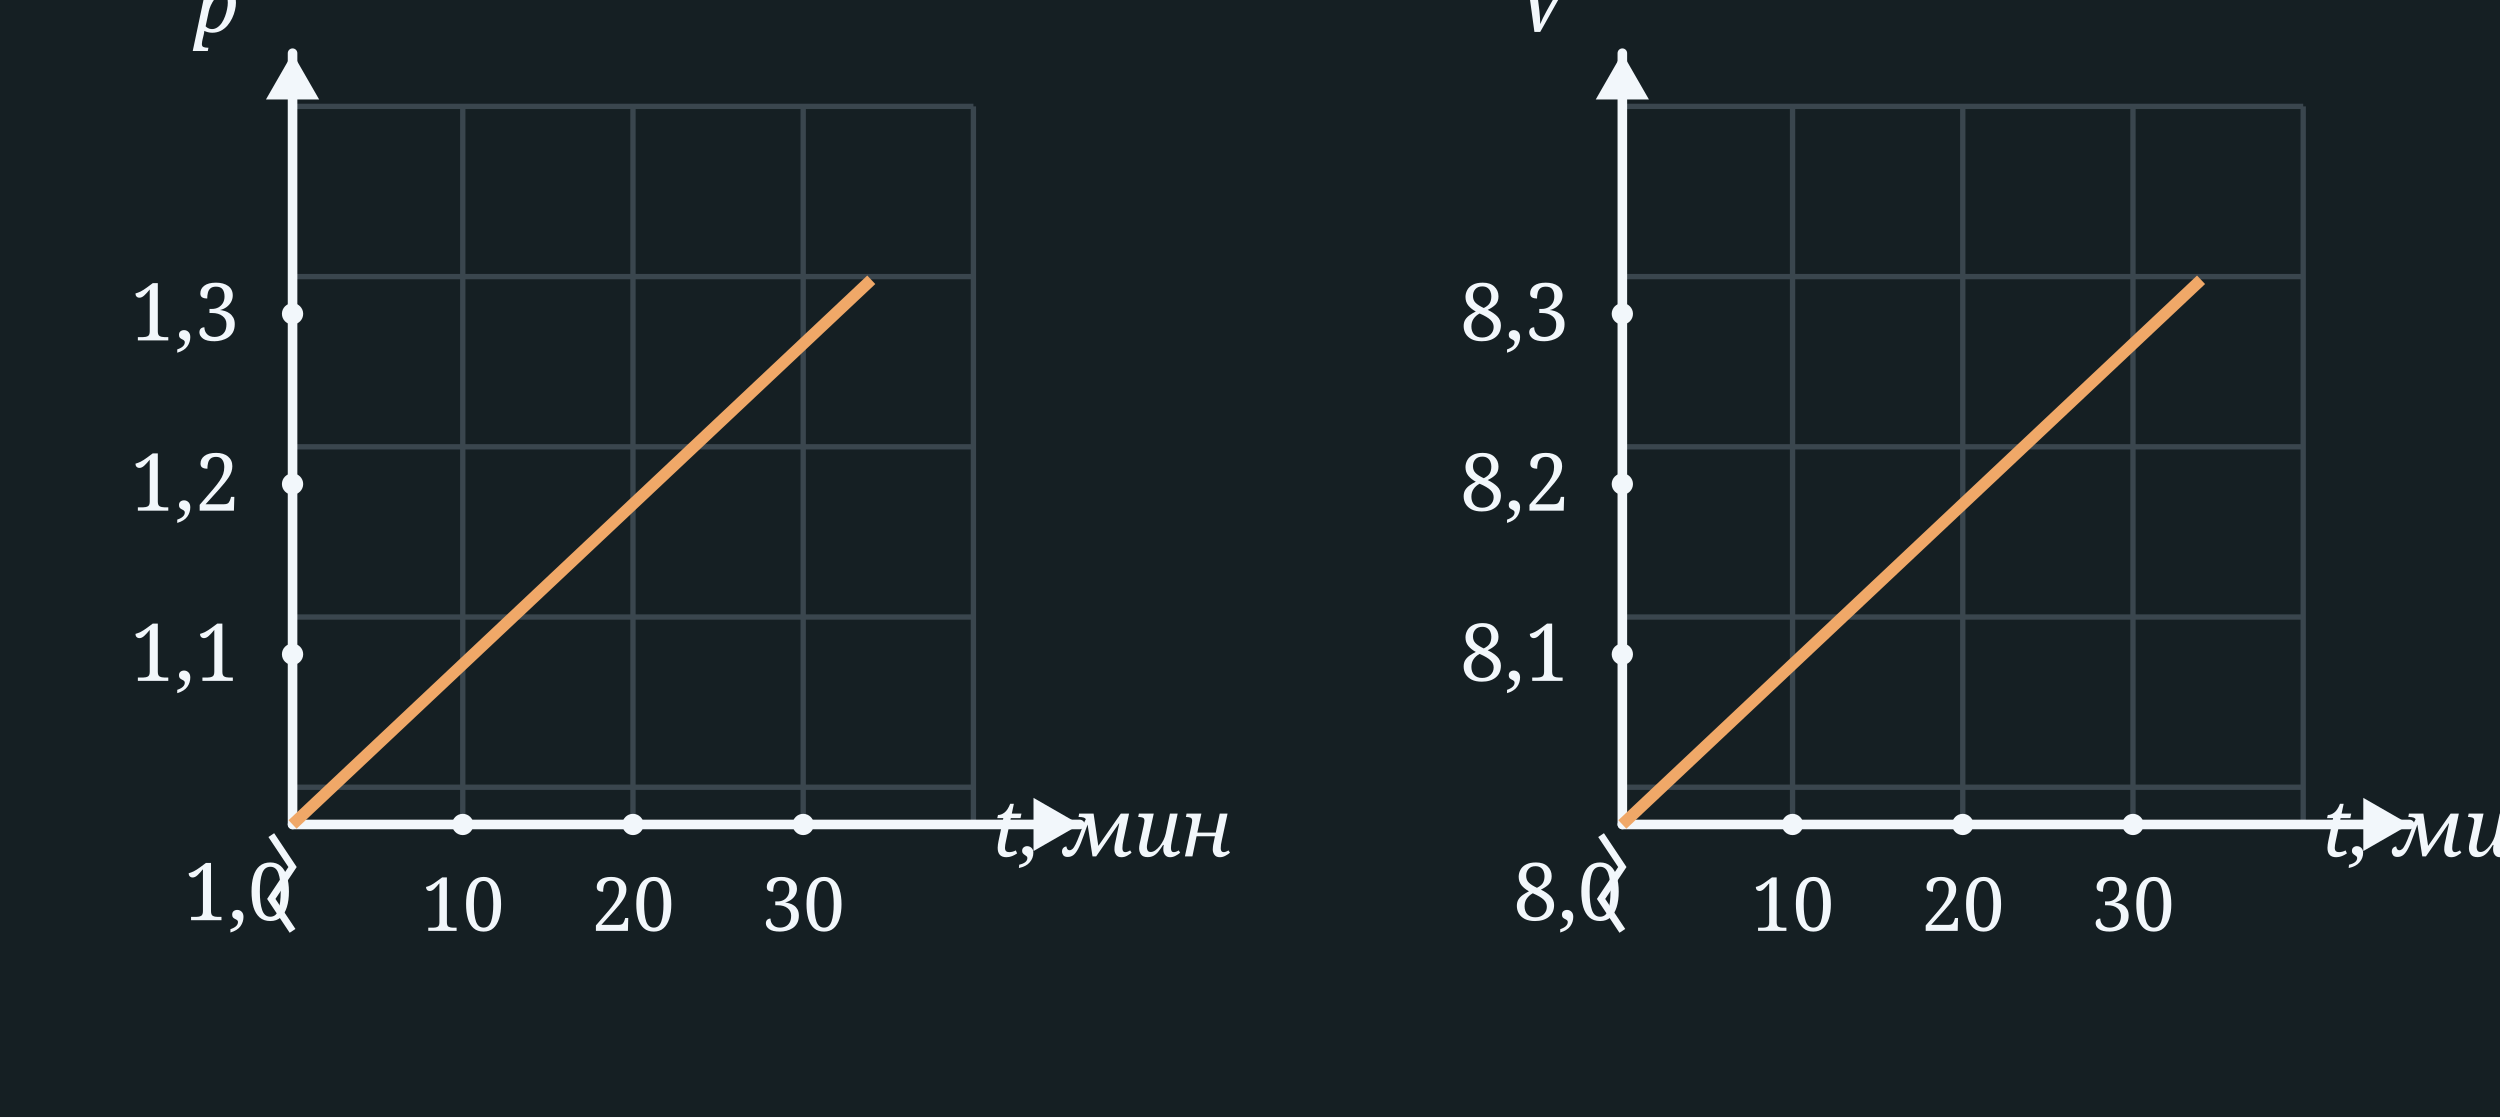
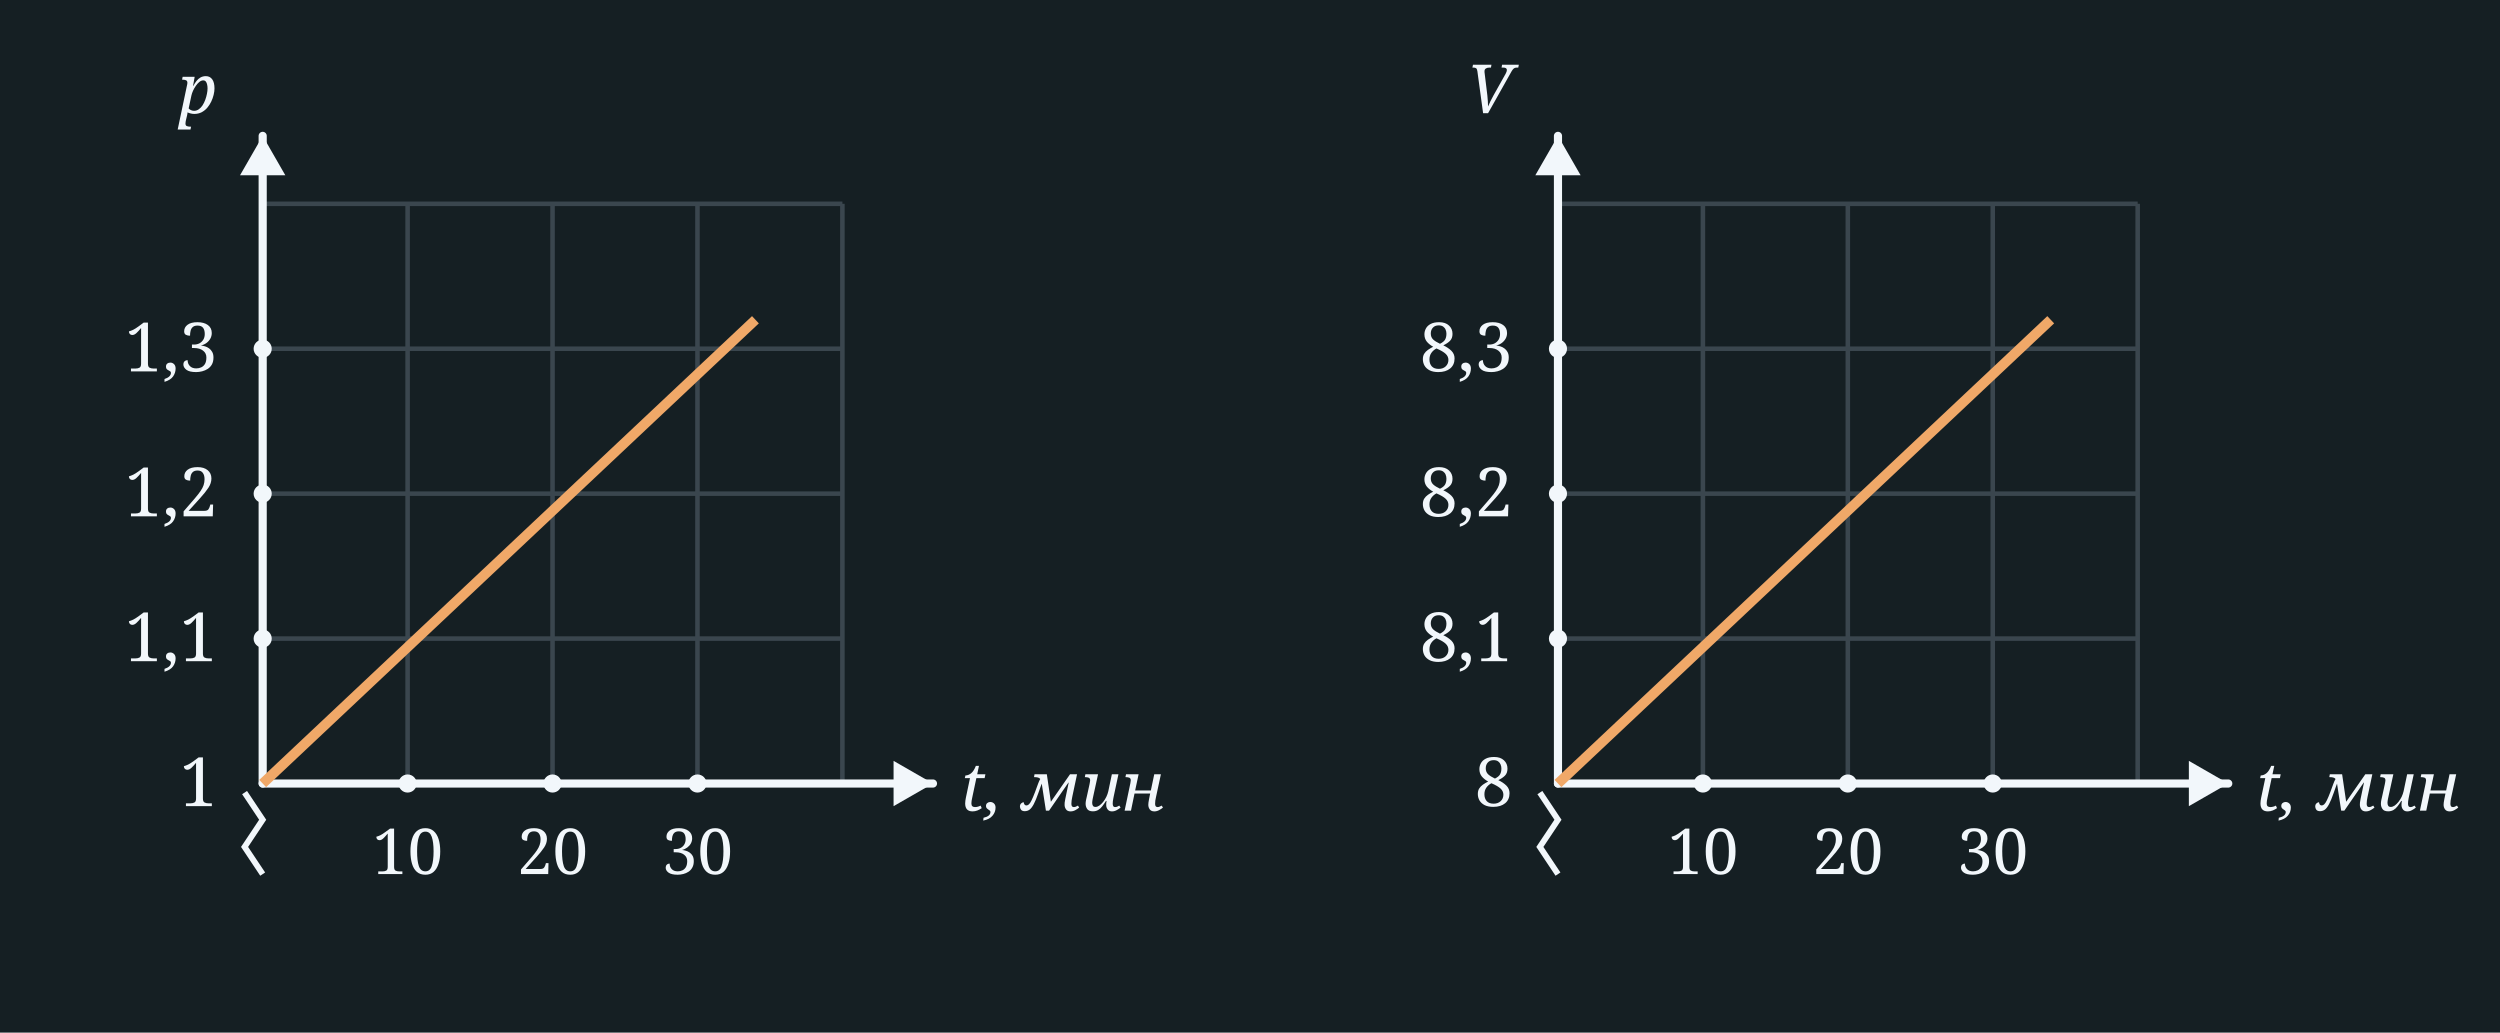
- <svg xmlns="http://www.w3.org/2000/svg" width="470" height="210" viewBox="0 0 470 210">
-   <rect x="0" y="0" width="470" height="210" fill="#151F23" />
-   <line x1="55" y1="20" x2="183" y2="20" stroke="#3A464E" stroke-width="1" />
-   <line x1="55" y1="52" x2="183" y2="52" stroke="#3A464E" stroke-width="1" />
-   <line x1="55" y1="84" x2="183" y2="84" stroke="#3A464E" stroke-width="1" />
-   <line x1="55" y1="116" x2="183" y2="116" stroke="#3A464E" stroke-width="1" />
-   <line x1="55" y1="148" x2="183" y2="148" stroke="#3A464E" stroke-width="1" />
-   <line x1="55" y1="20" x2="55" y2="155" stroke="#3A464E" stroke-width="1" />
-   <line x1="87" y1="20" x2="87" y2="155" stroke="#3A464E" stroke-width="1" />
-   <line x1="119" y1="20" x2="119" y2="155" stroke="#3A464E" stroke-width="1" />
-   <line x1="151" y1="20" x2="151" y2="155" stroke="#3A464E" stroke-width="1" />
-   <line x1="183" y1="20" x2="183" y2="155" stroke="#3A464E" stroke-width="1" />
-   <line x1="55.0" y1="155.0" x2="55.0" y2="10.0" stroke="#F2F7FB" stroke-width="1.8" stroke-linecap="round" />
-   <polygon points="55.0,10.0 60.0,18.7 50.0,18.7" fill="#F2F7FB" />
-   <line x1="55.0" y1="155.0" x2="203.0" y2="155.0" stroke="#F2F7FB" stroke-width="1.8" stroke-linecap="round" />
-   <polygon points="203.0,155.0 194.3,160.0 194.3,150.0" fill="#F2F7FB" />
-   <text x="45.0" y="6.0" font-family="Georgia, serif" font-style="italic" font-weight="normal" font-size="15" fill="#F2F7FB" text-anchor="end">p</text>
-   <path d="M 51,157 l 4,6 l -4,6 l 4,6" fill="none" stroke="#F2F7FB" stroke-width="1.3" />
-   <circle cx="55" cy="123.0" r="2" fill="#F2F7FB" />
-   <text x="45.0" y="128.0" font-family="Georgia, serif" font-weight="normal" font-size="15" fill="#F2F7FB" text-anchor="end">1,1</text>
-   <circle cx="55" cy="91.0" r="2" fill="#F2F7FB" />
-   <text x="45.0" y="96.0" font-family="Georgia, serif" font-weight="normal" font-size="15" fill="#F2F7FB" text-anchor="end">1,2</text>
-   <circle cx="55" cy="59.0" r="2" fill="#F2F7FB" />
-   <text x="45.0" y="64.0" font-family="Georgia, serif" font-weight="normal" font-size="15" fill="#F2F7FB" text-anchor="end">1,3</text>
-   <text x="55.0" y="173.0" font-family="Georgia, serif" font-weight="normal" font-size="15" fill="#F2F7FB" text-anchor="end">1,0</text>
-   <circle cx="87.0" cy="155" r="2" fill="#F2F7FB" />
-   <text x="87.0" y="175.0" font-family="Georgia, serif" font-weight="normal" font-size="14" fill="#F2F7FB" text-anchor="middle">10</text>
-   <circle cx="119.0" cy="155" r="2" fill="#F2F7FB" />
-   <text x="119.0" y="175.0" font-family="Georgia, serif" font-weight="normal" font-size="14" fill="#F2F7FB" text-anchor="middle">20</text>
-   <circle cx="151.0" cy="155" r="2" fill="#F2F7FB" />
-   <text x="151.0" y="175.0" font-family="Georgia, serif" font-weight="normal" font-size="14" fill="#F2F7FB" text-anchor="middle">30</text>
-   <text x="209.0" y="161.0" font-family="Georgia, serif" font-style="italic" font-weight="normal" font-size="15" fill="#F2F7FB" text-anchor="middle">t, мин</text>
-   <line x1="55" y1="155" x2="163.8" y2="52.6" stroke="#f0a868" stroke-width="2.2" />
-   <line x1="305" y1="20" x2="433" y2="20" stroke="#3A464E" stroke-width="1" />
-   <line x1="305" y1="52" x2="433" y2="52" stroke="#3A464E" stroke-width="1" />
-   <line x1="305" y1="84" x2="433" y2="84" stroke="#3A464E" stroke-width="1" />
-   <line x1="305" y1="116" x2="433" y2="116" stroke="#3A464E" stroke-width="1" />
-   <line x1="305" y1="148" x2="433" y2="148" stroke="#3A464E" stroke-width="1" />
-   <line x1="305" y1="20" x2="305" y2="155" stroke="#3A464E" stroke-width="1" />
-   <line x1="337" y1="20" x2="337" y2="155" stroke="#3A464E" stroke-width="1" />
-   <line x1="369" y1="20" x2="369" y2="155" stroke="#3A464E" stroke-width="1" />
-   <line x1="401" y1="20" x2="401" y2="155" stroke="#3A464E" stroke-width="1" />
-   <line x1="433" y1="20" x2="433" y2="155" stroke="#3A464E" stroke-width="1" />
-   <line x1="305.0" y1="155.0" x2="305.0" y2="10.0" stroke="#F2F7FB" stroke-width="1.8" stroke-linecap="round" />
-   <polygon points="305.0,10.0 310.0,18.7 300.0,18.7" fill="#F2F7FB" />
-   <line x1="305.0" y1="155.0" x2="453.0" y2="155.0" stroke="#F2F7FB" stroke-width="1.8" stroke-linecap="round" />
-   <polygon points="453.0,155.0 444.3,160.0 444.3,150.0" fill="#F2F7FB" />
-   <text x="295.0" y="6.0" font-family="Georgia, serif" font-style="italic" font-weight="normal" font-size="15" fill="#F2F7FB" text-anchor="end">V</text>
-   <path d="M 301,157 l 4,6 l -4,6 l 4,6" fill="none" stroke="#F2F7FB" stroke-width="1.3" />
-   <circle cx="305" cy="123.0" r="2" fill="#F2F7FB" />
-   <text x="295.0" y="128.0" font-family="Georgia, serif" font-weight="normal" font-size="15" fill="#F2F7FB" text-anchor="end">8,1</text>
-   <circle cx="305" cy="91.0" r="2" fill="#F2F7FB" />
-   <text x="295.0" y="96.0" font-family="Georgia, serif" font-weight="normal" font-size="15" fill="#F2F7FB" text-anchor="end">8,2</text>
-   <circle cx="305" cy="59.0" r="2" fill="#F2F7FB" />
-   <text x="295.0" y="64.0" font-family="Georgia, serif" font-weight="normal" font-size="15" fill="#F2F7FB" text-anchor="end">8,3</text>
-   <text x="305.0" y="173.0" font-family="Georgia, serif" font-weight="normal" font-size="15" fill="#F2F7FB" text-anchor="end">8,0</text>
-   <circle cx="337.0" cy="155" r="2" fill="#F2F7FB" />
-   <text x="337.0" y="175.0" font-family="Georgia, serif" font-weight="normal" font-size="14" fill="#F2F7FB" text-anchor="middle">10</text>
-   <circle cx="369.0" cy="155" r="2" fill="#F2F7FB" />
-   <text x="369.0" y="175.0" font-family="Georgia, serif" font-weight="normal" font-size="14" fill="#F2F7FB" text-anchor="middle">20</text>
-   <circle cx="401.0" cy="155" r="2" fill="#F2F7FB" />
-   <text x="401.0" y="175.0" font-family="Georgia, serif" font-weight="normal" font-size="14" fill="#F2F7FB" text-anchor="middle">30</text>
-   <text x="459.0" y="161.0" font-family="Georgia, serif" font-style="italic" font-weight="normal" font-size="15" fill="#F2F7FB" text-anchor="middle">t, мин</text>
-   <line x1="305" y1="155" x2="413.8" y2="52.6" stroke="#f0a868" stroke-width="2.2" />
+ <svg xmlns="http://www.w3.org/2000/svg" width="552" height="228" viewBox="0 0 552 228">
+   <rect x="0" y="0" width="552" height="228" fill="#151F23" />
+   <line x1="58" y1="45" x2="186" y2="45" stroke="#3A464E" stroke-width="1" />
+   <line x1="58" y1="77" x2="186" y2="77" stroke="#3A464E" stroke-width="1" />
+   <line x1="58" y1="109" x2="186" y2="109" stroke="#3A464E" stroke-width="1" />
+   <line x1="58" y1="141" x2="186" y2="141" stroke="#3A464E" stroke-width="1" />
+   <line x1="58" y1="173" x2="186" y2="173" stroke="#3A464E" stroke-width="1" />
+   <line x1="58" y1="45" x2="58" y2="173" stroke="#3A464E" stroke-width="1" />
+   <line x1="90" y1="45" x2="90" y2="173" stroke="#3A464E" stroke-width="1" />
+   <line x1="122" y1="45" x2="122" y2="173" stroke="#3A464E" stroke-width="1" />
+   <line x1="154" y1="45" x2="154" y2="173" stroke="#3A464E" stroke-width="1" />
+   <line x1="186" y1="45" x2="186" y2="173" stroke="#3A464E" stroke-width="1" />
+   <line x1="58.0" y1="173.0" x2="58.0" y2="30.0" stroke="#F2F7FB" stroke-width="1.8" stroke-linecap="round" />
+   <polygon points="58.0,30.0 63.0,38.7 53.0,38.7" fill="#F2F7FB" />
+   <line x1="58.0" y1="173.0" x2="206.0" y2="173.0" stroke="#F2F7FB" stroke-width="1.8" stroke-linecap="round" />
+   <polygon points="206.0,173.0 197.3,178.0 197.3,168.0" fill="#F2F7FB" />
+   <text x="48.0" y="25.0" font-family="Georgia, serif" font-style="italic" font-weight="normal" font-size="15" fill="#F2F7FB" text-anchor="end">p</text>
+   <path d="M 54,175 l 4,6 l -4,6 l 4,6" fill="none" stroke="#F2F7FB" stroke-width="1.3" />
+   <circle cx="58" cy="141.0" r="2" fill="#F2F7FB" />
+   <text x="48.0" y="146.0" font-family="Georgia, serif" font-weight="normal" font-size="15" fill="#F2F7FB" text-anchor="end">1,1</text>
+   <circle cx="58" cy="109.0" r="2" fill="#F2F7FB" />
+   <text x="48.0" y="114.0" font-family="Georgia, serif" font-weight="normal" font-size="15" fill="#F2F7FB" text-anchor="end">1,2</text>
+   <circle cx="58" cy="77.0" r="2" fill="#F2F7FB" />
+   <text x="48.0" y="82.0" font-family="Georgia, serif" font-weight="normal" font-size="15" fill="#F2F7FB" text-anchor="end">1,3</text>
+   <text x="48.0" y="178.0" font-family="Georgia, serif" font-weight="normal" font-size="15" fill="#F2F7FB" text-anchor="end">1</text>
+   <circle cx="90.0" cy="173" r="2" fill="#F2F7FB" />
+   <text x="90.0" y="193.0" font-family="Georgia, serif" font-weight="normal" font-size="14" fill="#F2F7FB" text-anchor="middle">10</text>
+   <circle cx="122.0" cy="173" r="2" fill="#F2F7FB" />
+   <text x="122.0" y="193.0" font-family="Georgia, serif" font-weight="normal" font-size="14" fill="#F2F7FB" text-anchor="middle">20</text>
+   <circle cx="154.0" cy="173" r="2" fill="#F2F7FB" />
+   <text x="154.0" y="193.0" font-family="Georgia, serif" font-weight="normal" font-size="14" fill="#F2F7FB" text-anchor="middle">30</text>
+   <text x="212.0" y="179.0" font-family="Georgia, serif" font-style="italic" font-weight="normal" font-size="15" fill="#F2F7FB" text-anchor="start">t, мин</text>
+   <line x1="58" y1="173" x2="166.8" y2="70.6" stroke="#f0a868" stroke-width="2.2" />
+   <line x1="344" y1="45" x2="472" y2="45" stroke="#3A464E" stroke-width="1" />
+   <line x1="344" y1="77" x2="472" y2="77" stroke="#3A464E" stroke-width="1" />
+   <line x1="344" y1="109" x2="472" y2="109" stroke="#3A464E" stroke-width="1" />
+   <line x1="344" y1="141" x2="472" y2="141" stroke="#3A464E" stroke-width="1" />
+   <line x1="344" y1="173" x2="472" y2="173" stroke="#3A464E" stroke-width="1" />
+   <line x1="344" y1="45" x2="344" y2="173" stroke="#3A464E" stroke-width="1" />
+   <line x1="376" y1="45" x2="376" y2="173" stroke="#3A464E" stroke-width="1" />
+   <line x1="408" y1="45" x2="408" y2="173" stroke="#3A464E" stroke-width="1" />
+   <line x1="440" y1="45" x2="440" y2="173" stroke="#3A464E" stroke-width="1" />
+   <line x1="472" y1="45" x2="472" y2="173" stroke="#3A464E" stroke-width="1" />
+   <line x1="344.0" y1="173.0" x2="344.0" y2="30.0" stroke="#F2F7FB" stroke-width="1.8" stroke-linecap="round" />
+   <polygon points="344.0,30.0 349.0,38.7 339.0,38.7" fill="#F2F7FB" />
+   <line x1="344.0" y1="173.0" x2="492.0" y2="173.0" stroke="#F2F7FB" stroke-width="1.8" stroke-linecap="round" />
+   <polygon points="492.0,173.0 483.3,178.0 483.3,168.0" fill="#F2F7FB" />
+   <text x="334.0" y="25.0" font-family="Georgia, serif" font-style="italic" font-weight="normal" font-size="15" fill="#F2F7FB" text-anchor="end">V</text>
+   <path d="M 340,175 l 4,6 l -4,6 l 4,6" fill="none" stroke="#F2F7FB" stroke-width="1.3" />
+   <circle cx="344" cy="141.0" r="2" fill="#F2F7FB" />
+   <text x="334.0" y="146.0" font-family="Georgia, serif" font-weight="normal" font-size="15" fill="#F2F7FB" text-anchor="end">8,1</text>
+   <circle cx="344" cy="109.0" r="2" fill="#F2F7FB" />
+   <text x="334.0" y="114.0" font-family="Georgia, serif" font-weight="normal" font-size="15" fill="#F2F7FB" text-anchor="end">8,2</text>
+   <circle cx="344" cy="77.0" r="2" fill="#F2F7FB" />
+   <text x="334.0" y="82.0" font-family="Georgia, serif" font-weight="normal" font-size="15" fill="#F2F7FB" text-anchor="end">8,3</text>
+   <text x="334.0" y="178.0" font-family="Georgia, serif" font-weight="normal" font-size="15" fill="#F2F7FB" text-anchor="end">8</text>
+   <circle cx="376.0" cy="173" r="2" fill="#F2F7FB" />
+   <text x="376.0" y="193.0" font-family="Georgia, serif" font-weight="normal" font-size="14" fill="#F2F7FB" text-anchor="middle">10</text>
+   <circle cx="408.0" cy="173" r="2" fill="#F2F7FB" />
+   <text x="408.0" y="193.0" font-family="Georgia, serif" font-weight="normal" font-size="14" fill="#F2F7FB" text-anchor="middle">20</text>
+   <circle cx="440.0" cy="173" r="2" fill="#F2F7FB" />
+   <text x="440.0" y="193.0" font-family="Georgia, serif" font-weight="normal" font-size="14" fill="#F2F7FB" text-anchor="middle">30</text>
+   <text x="498.0" y="179.0" font-family="Georgia, serif" font-style="italic" font-weight="normal" font-size="15" fill="#F2F7FB" text-anchor="start">t, мин</text>
+   <line x1="344" y1="173" x2="452.8" y2="70.6" stroke="#f0a868" stroke-width="2.2" />
</svg>
